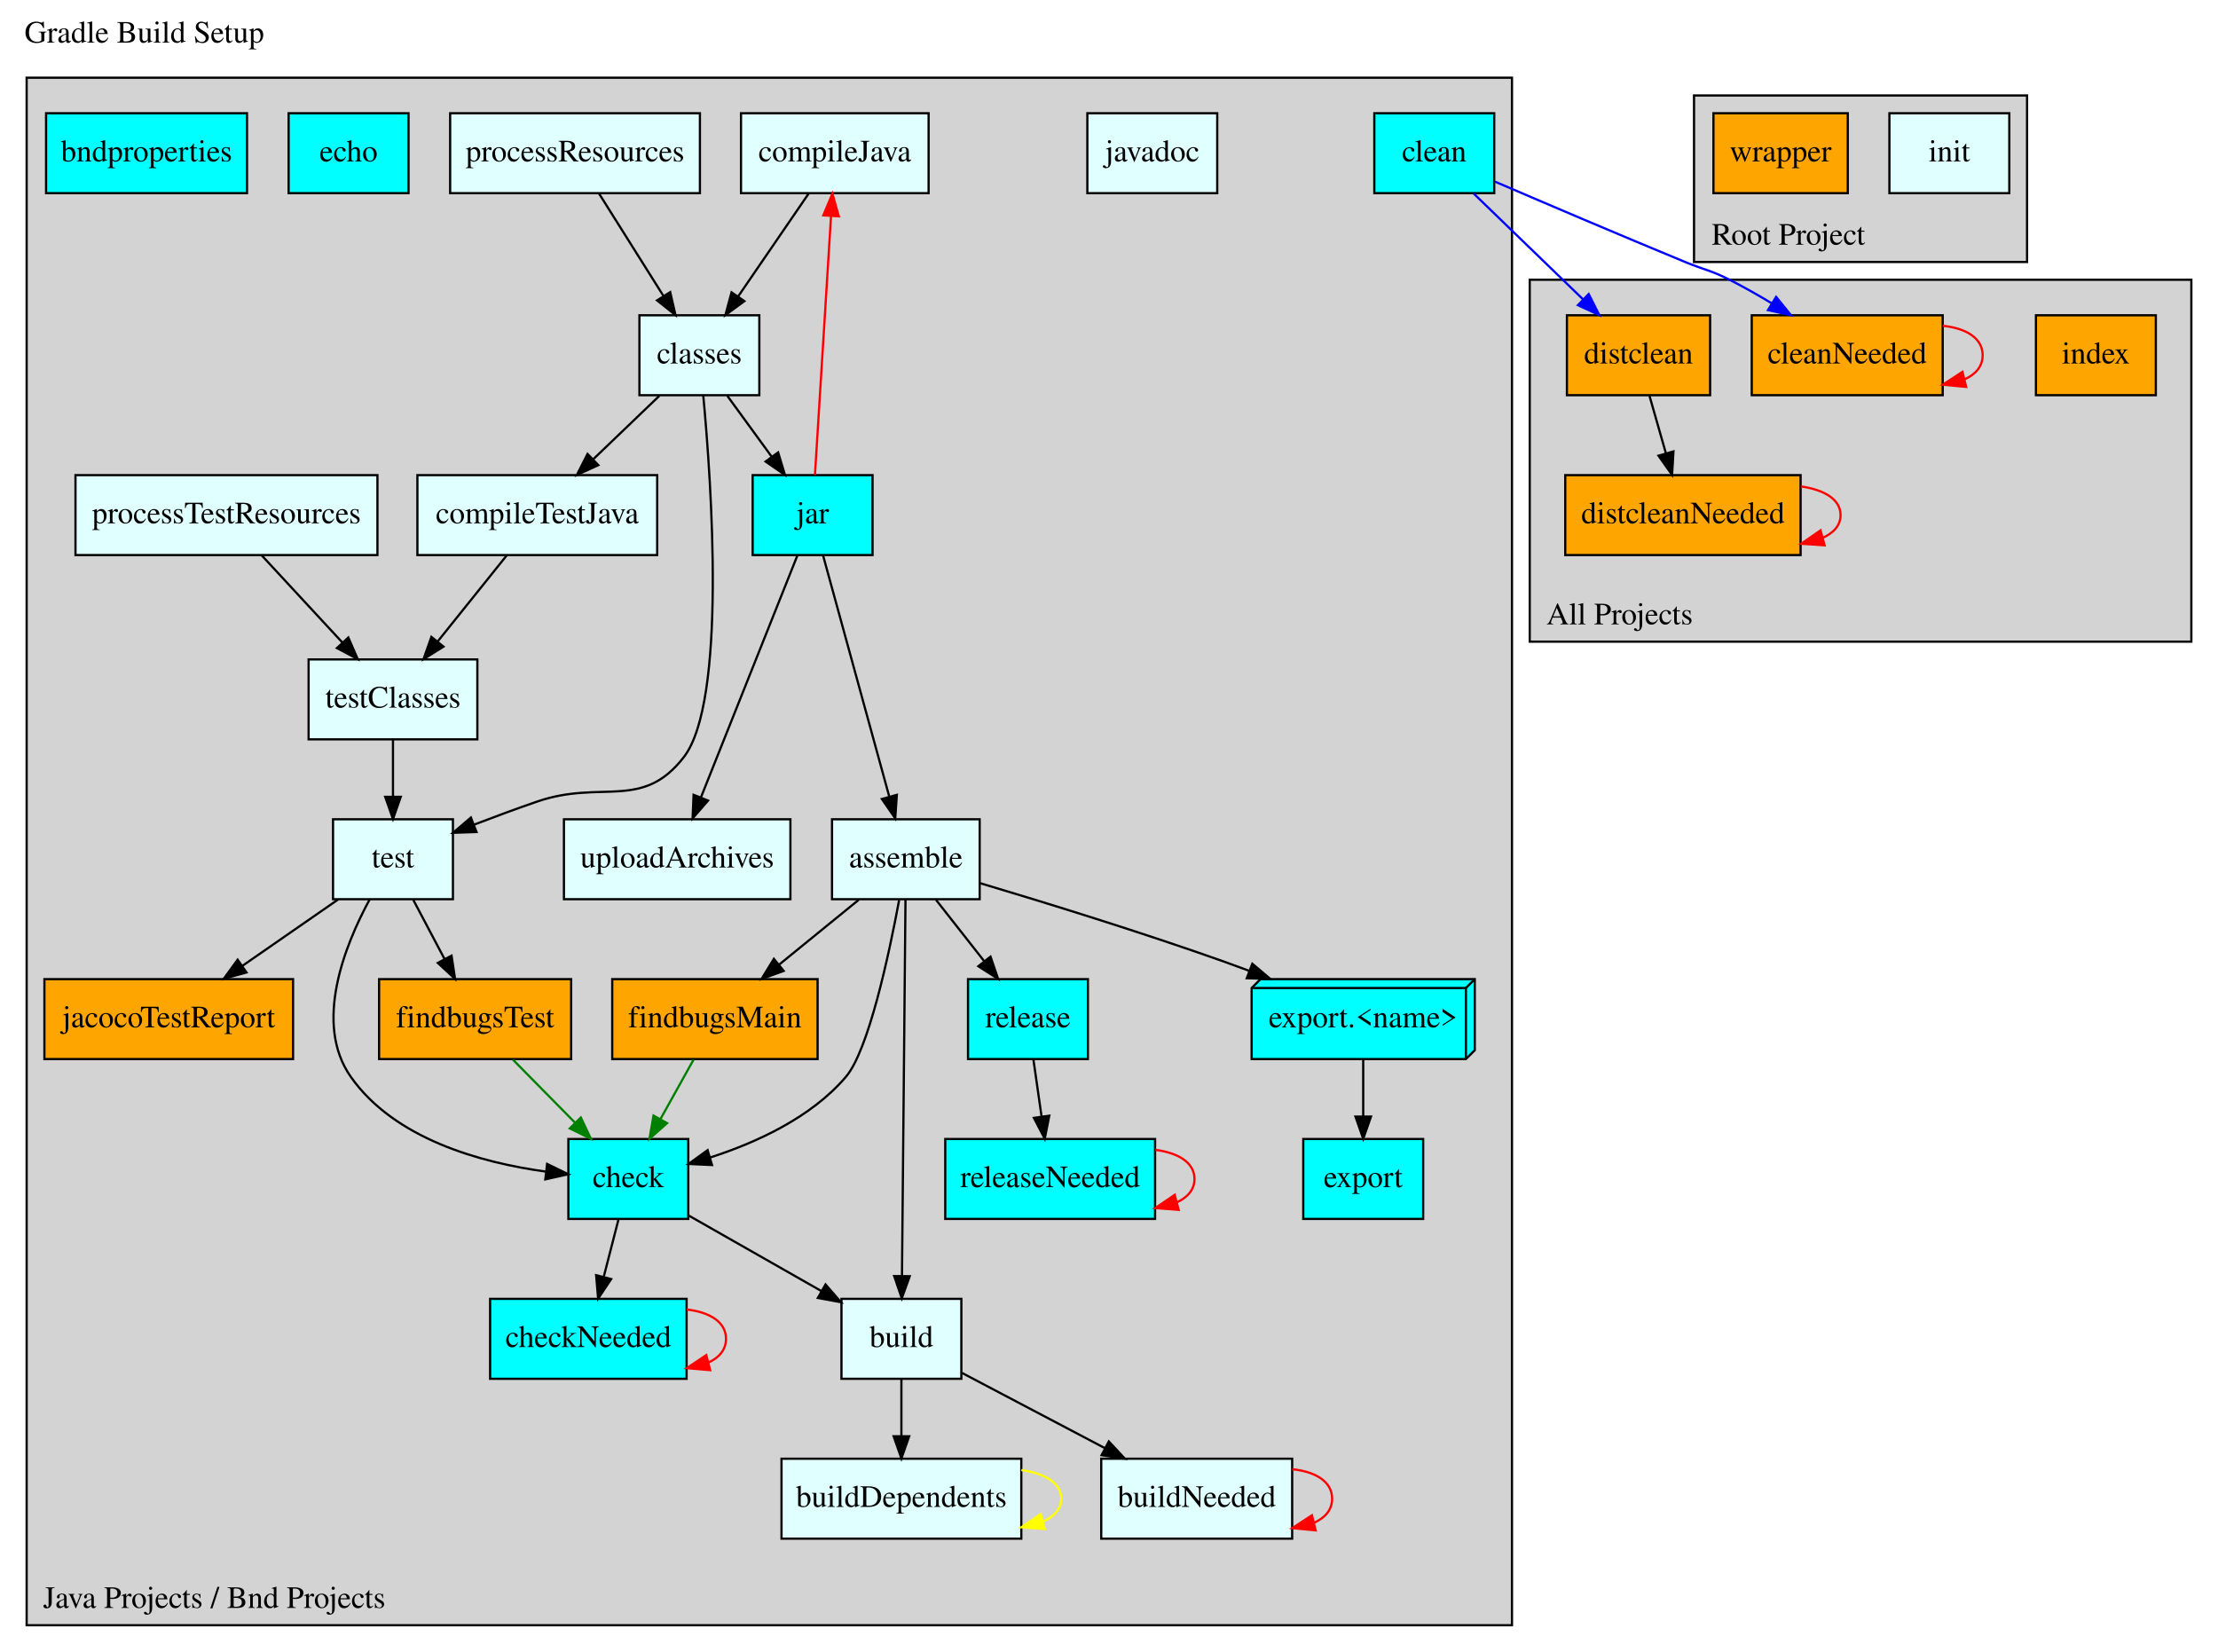
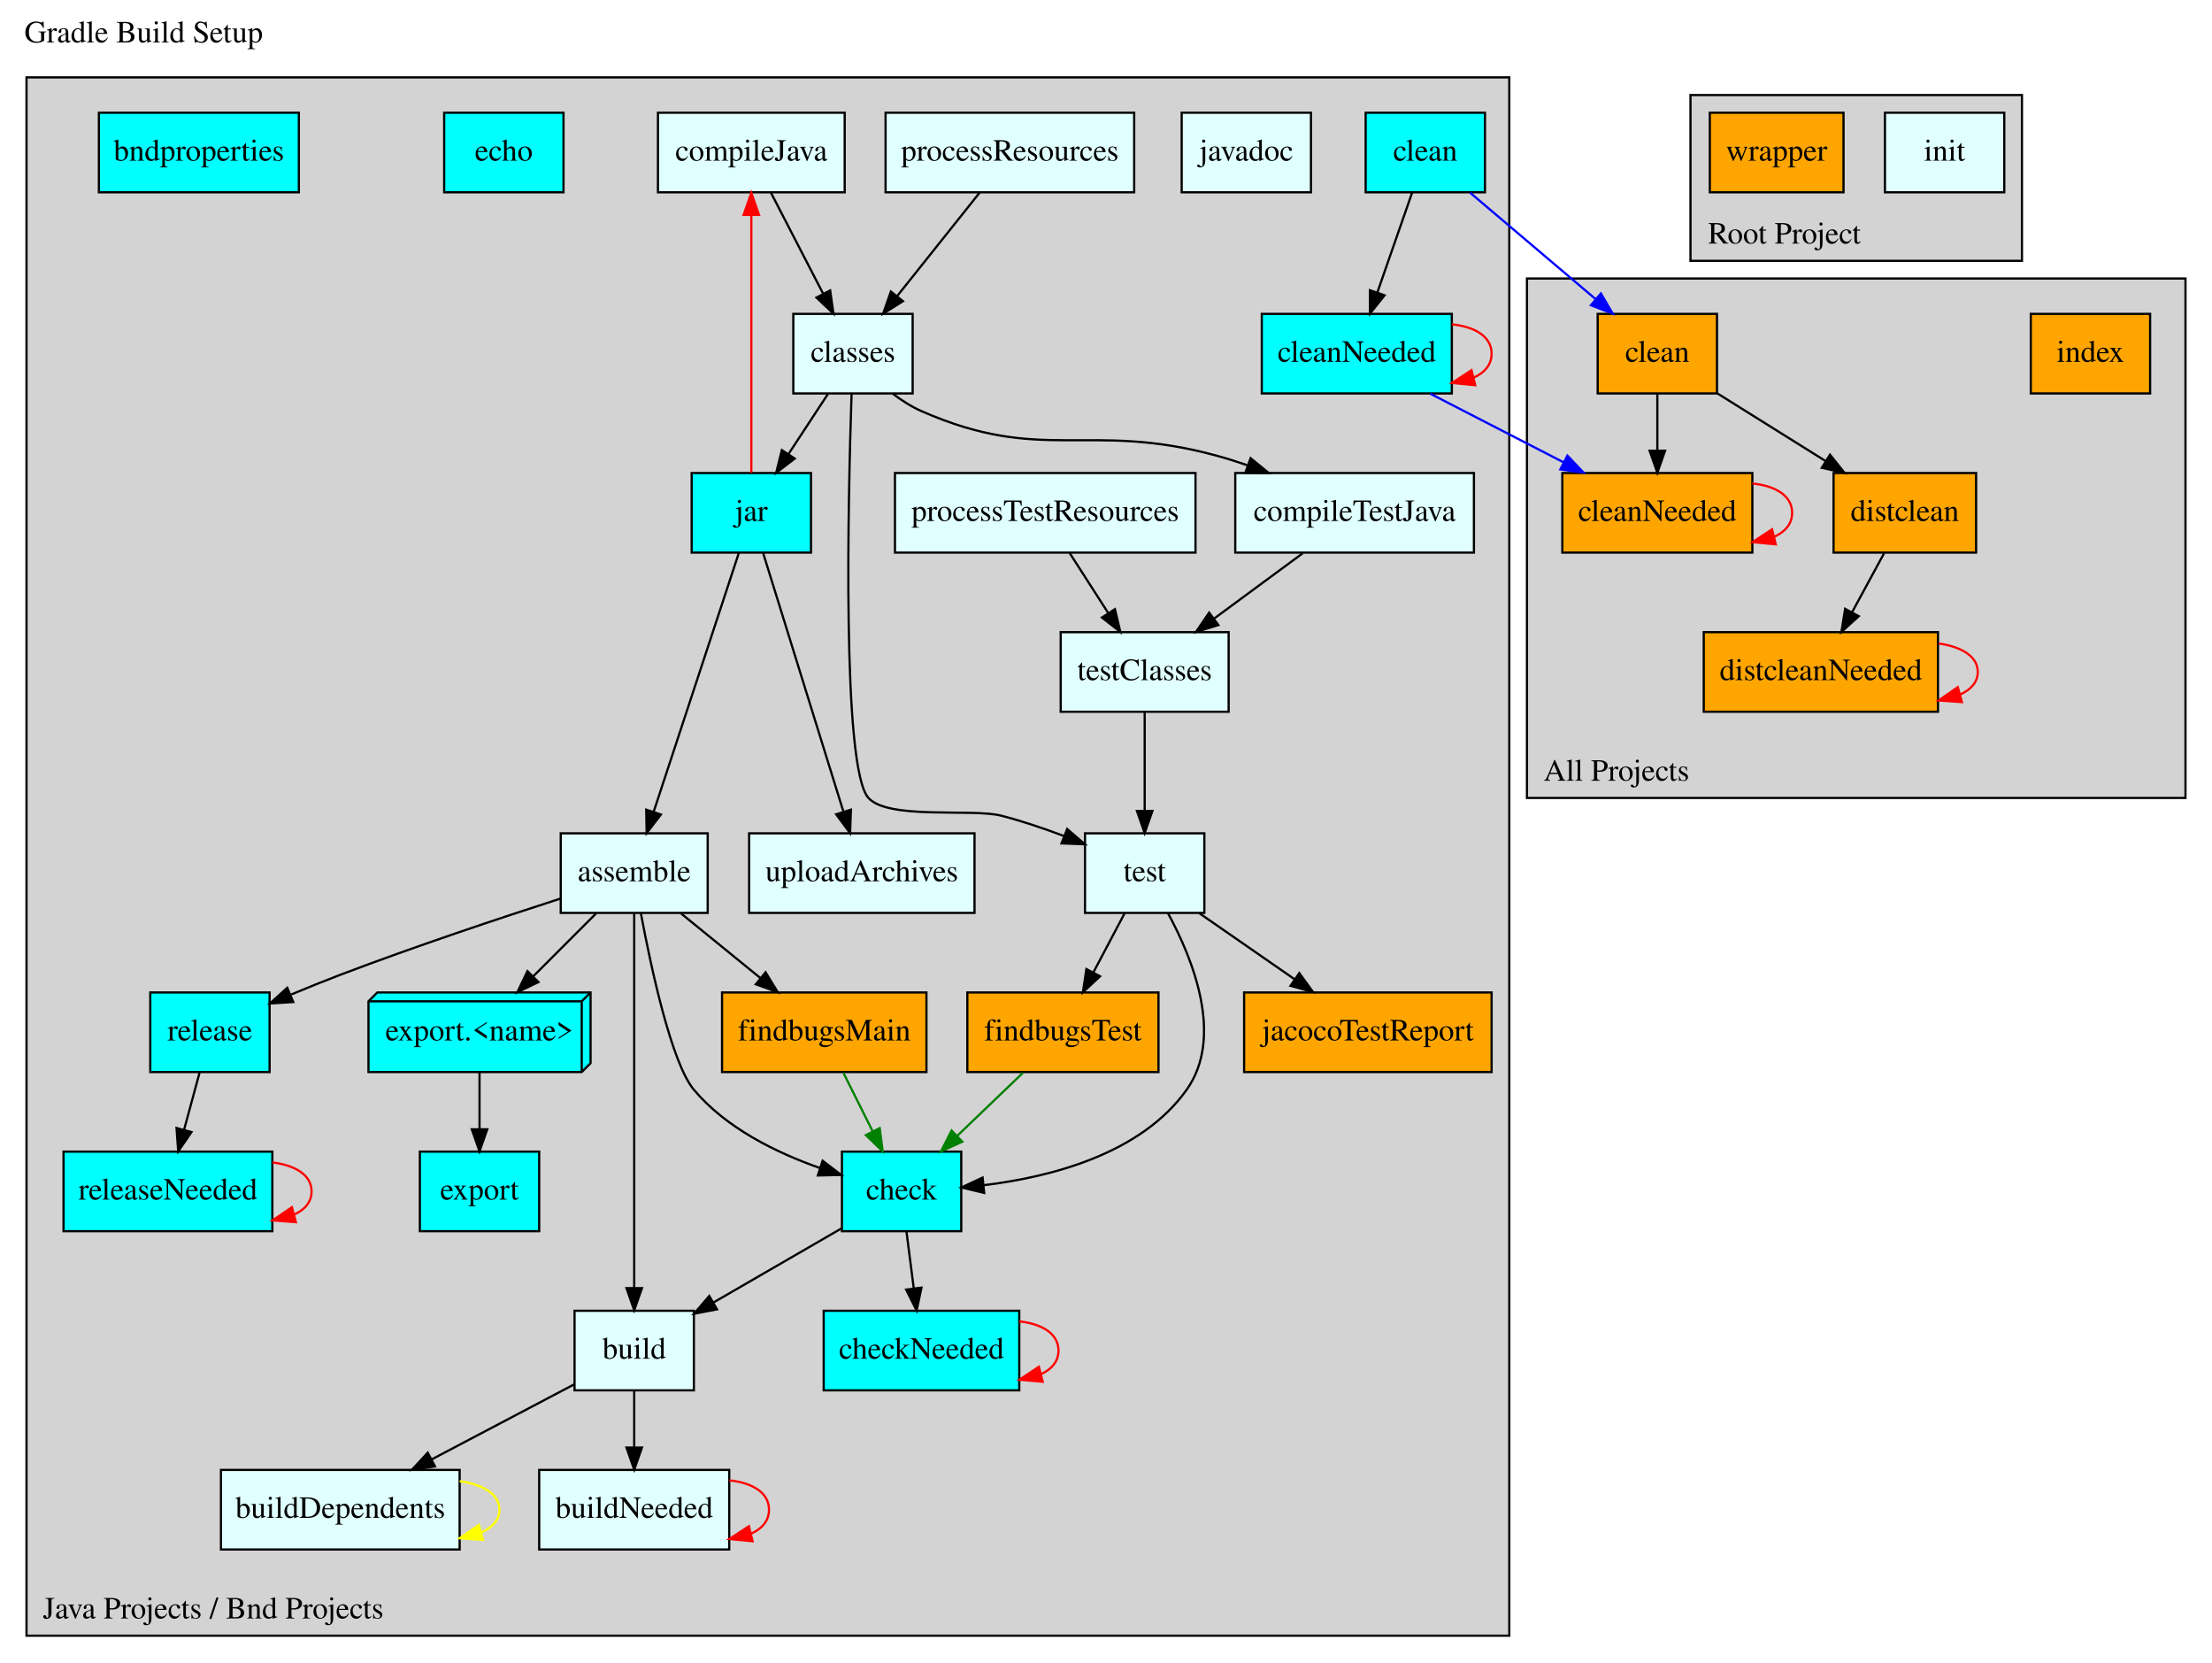
- <svg xmlns="http://www.w3.org/2000/svg" width="999pt" height="744pt" viewBox="0.00 0.00 999.00 744.00">
-   <g id="graph0" class="graph" transform="scale(1 1) rotate(0) translate(4 740)">
-     <polygon fill="white" stroke="white" points="-4,4 -4,-740 995,-740 995,4 -4,4" />
-     <text text-anchor="middle" x="61" y="-720.8" font-family="Times,serif" font-size="14.00">Gradle Build Setup</text>
+ <svg xmlns="http://www.w3.org/2000/svg" width="1001pt" height="752pt" viewBox="0.00 0.00 1001.00 752.00">
+   <g id="graph0" class="graph" transform="scale(1 1) rotate(0) translate(4 748)">
+     <polygon fill="white" stroke="white" points="-4,4 -4,-748 997,-748 997,4 -4,4" />
+     <text text-anchor="middle" x="61" y="-728.8" font-family="Times,serif" font-size="14.00">Gradle Build Setup</text>
    <g id="clust1" class="cluster">
-       <polygon fill="lightgrey" stroke="black" points="8,-8 8,-705 677,-705 677,-8 8,-8" />
+       <polygon fill="lightgrey" stroke="black" points="8,-8 8,-713 679,-713 679,-8 8,-8" />
      <text text-anchor="middle" x="92.5" y="-15.8" font-family="Times,serif" font-size="14.00">Java Projects / Bnd Projects</text>
    </g>
    <g id="clust2" class="cluster" />
    <g id="clust3" class="cluster" />
    <g id="clust4" class="cluster" />
    <g id="clust5" class="cluster" />
    <g id="clust6" class="cluster" />
    <g id="clust7" class="cluster" />
    <g id="clust8" class="cluster" />
    <g id="clust9" class="cluster" />
    <g id="clust10" class="cluster" />
    <g id="clust11" class="cluster" />
    <g id="clust12" class="cluster">
-       <polygon fill="lightgrey" stroke="black" points="759,-622 759,-697 909,-697 909,-622 759,-622" />
-       <text text-anchor="middle" x="801.5" y="-629.8" font-family="Times,serif" font-size="14.00">Root Project</text>
-     </g>
-     <g id="clust13" class="cluster">
-       <polygon fill="lightgrey" stroke="black" points="685,-451 685,-614 983,-614 983,-451 685,-451" />
-       <text text-anchor="middle" x="725.5" y="-458.8" font-family="Times,serif" font-size="14.00">All Projects</text>
-     </g>
+       <polygon fill="lightgrey" stroke="black" points="687,-387 687,-622 985,-622 985,-387 687,-387" />
+       <text text-anchor="middle" x="727.5" y="-394.8" font-family="Times,serif" font-size="14.00">All Projects</text>
+     </g>
+     <g id="clust13" class="cluster" />
    <g id="clust14" class="cluster" />
-     <g id="clust15" class="cluster" />
+     <g id="clust15" class="cluster">
+       <polygon fill="lightgrey" stroke="black" points="761,-630 761,-705 911,-705 911,-630 761,-630" />
+       <text text-anchor="middle" x="803.5" y="-637.8" font-family="Times,serif" font-size="14.00">Root Project</text>
+     </g>
    <g id="node1" class="node">
-       <polygon fill="lightcyan" stroke="black" points="414.25,-689 329.75,-689 329.75,-653 414.25,-653 414.25,-689" />
-       <text text-anchor="middle" x="372" y="-667.3" font-family="Times,serif" font-size="14.00">compileJava</text>
+       <polygon fill="lightcyan" stroke="black" points="378.25,-697 293.75,-697 293.75,-661 378.25,-661 378.25,-697" />
+       <text text-anchor="middle" x="336" y="-675.3" font-family="Times,serif" font-size="14.00">compileJava</text>
    </g>
    <g id="node3" class="node">
-       <polygon fill="lightcyan" stroke="black" points="338,-598 284,-598 284,-562 338,-562 338,-598" />
-       <text text-anchor="middle" x="311" y="-576.3" font-family="Times,serif" font-size="14.00">classes</text>
+       <polygon fill="lightcyan" stroke="black" points="409,-606 355,-606 355,-570 409,-570 409,-606" />
+       <text text-anchor="middle" x="382" y="-584.3" font-family="Times,serif" font-size="14.00">classes</text>
    </g>
    <g id="edge1" class="edge">
-       <path fill="none" stroke="black" d="M360.239,-652.84C351.209,-639.666 338.602,-621.272 328.405,-606.394" />
-       <polygon fill="black" stroke="black" points="331.266,-604.377 322.725,-598.107 325.492,-608.335 331.266,-604.377" />
+       <path fill="none" stroke="black" d="M344.869,-660.84C351.551,-647.912 360.831,-629.958 368.442,-615.232" />
+       <polygon fill="black" stroke="black" points="371.676,-616.598 373.158,-606.107 365.457,-613.384 371.676,-616.598" />
    </g>
    <g id="node2" class="node">
-       <polygon fill="lightcyan" stroke="black" points="311.25,-689 198.75,-689 198.75,-653 311.25,-653 311.25,-689" />
-       <text text-anchor="middle" x="255" y="-667.3" font-family="Times,serif" font-size="14.00">processResources</text>
+       <polygon fill="lightcyan" stroke="black" points="509.25,-697 396.75,-697 396.75,-661 509.25,-661 509.25,-697" />
+       <text text-anchor="middle" x="453" y="-675.3" font-family="Times,serif" font-size="14.00">processResources</text>
    </g>
    <g id="edge2" class="edge">
-       <path fill="none" stroke="black" d="M265.797,-652.84C274.009,-639.789 285.444,-621.615 294.758,-606.813" />
-       <polygon fill="black" stroke="black" points="297.873,-608.435 300.236,-598.107 291.948,-604.707 297.873,-608.435" />
+       <path fill="none" stroke="black" d="M439.31,-660.84C428.702,-647.543 413.852,-628.927 401.927,-613.978" />
+       <polygon fill="black" stroke="black" points="404.62,-611.742 395.647,-606.107 399.148,-616.107 404.62,-611.742" />
    </g>
    <g id="node4" class="node">
-       <polygon fill="cyan" stroke="black" points="389,-526 335,-526 335,-490 389,-490 389,-526" />
-       <text text-anchor="middle" x="362" y="-504.3" font-family="Times,serif" font-size="14.00">jar</text>
+       <polygon fill="cyan" stroke="black" points="363,-534 309,-534 309,-498 363,-498 363,-534" />
+       <text text-anchor="middle" x="336" y="-512.3" font-family="Times,serif" font-size="14.00">jar</text>
    </g>
    <g id="edge4" class="edge">
-       <path fill="none" stroke="black" d="M323.607,-561.697C329.597,-553.474 336.876,-543.483 343.479,-534.421" />
-       <polygon fill="black" stroke="black" points="346.478,-536.248 349.538,-526.104 340.821,-532.126 346.478,-536.248" />
+       <path fill="none" stroke="black" d="M370.629,-569.697C365.282,-561.559 358.796,-551.689 352.889,-542.701" />
+       <polygon fill="black" stroke="black" points="355.657,-540.539 347.24,-534.104 349.807,-544.384 355.657,-540.539" />
    </g>
    <g id="node5" class="node">
-       <polygon fill="lightcyan" stroke="black" points="292,-526 184,-526 184,-490 292,-490 292,-526" />
-       <text text-anchor="middle" x="238" y="-504.3" font-family="Times,serif" font-size="14.00">compileTestJava</text>
+       <polygon fill="lightcyan" stroke="black" points="663,-534 555,-534 555,-498 663,-498 663,-534" />
+       <text text-anchor="middle" x="609" y="-512.3" font-family="Times,serif" font-size="14.00">compileTestJava</text>
    </g>
    <g id="edge3" class="edge">
-       <path fill="none" stroke="black" d="M292.955,-561.697C283.938,-553.05 272.882,-542.449 263.057,-533.027" />
-       <polygon fill="black" stroke="black" points="265.478,-530.499 255.837,-526.104 260.633,-535.552 265.478,-530.499" />
+       <path fill="none" stroke="black" d="M399.959,-569.924C403.996,-566.856 408.442,-564.002 413,-562 467.727,-537.956 488.288,-557.57 546,-542 550.722,-540.726 555.571,-539.207 560.382,-537.556" />
+       <polygon fill="black" stroke="black" points="561.94,-540.714 570.15,-534.017 559.555,-534.132 561.94,-540.714" />
    </g>
    <g id="node8" class="node">
-       <polygon fill="lightcyan" stroke="black" points="200,-371 146,-371 146,-335 200,-335 200,-371" />
-       <text text-anchor="middle" x="173" y="-349.3" font-family="Times,serif" font-size="14.00">test</text>
+       <polygon fill="lightcyan" stroke="black" points="541,-371 487,-371 487,-335 541,-335 541,-371" />
+       <text text-anchor="middle" x="514" y="-349.3" font-family="Times,serif" font-size="14.00">test</text>
    </g>
    <g id="edge5" class="edge">
-       <path fill="none" stroke="black" d="M312.747,-561.985C316.471,-522.101 323.357,-424.059 304,-399 285.263,-374.743 266.99,-388.953 238,-379 228.664,-375.795 218.672,-372.091 209.392,-368.534" />
-       <polygon fill="black" stroke="black" points="210.625,-365.258 200.036,-364.905 208.094,-371.784 210.625,-365.258" />
+       <path fill="none" stroke="black" d="M381.366,-569.954C379.828,-524.05 376.863,-400.383 389,-387 398.036,-377.036 435.966,-382.326 449,-379 458.378,-376.607 468.246,-373.266 477.381,-369.804" />
+       <polygon fill="black" stroke="black" points="478.924,-372.958 486.948,-366.039 476.361,-366.444 478.924,-372.958" />
    </g>
    <g id="edge21" class="edge">
-       <path fill="none" stroke="red" d="M363.062,-526.106C364.794,-553.986 368.239,-609.453 370.31,-642.788" />
-       <polygon fill="red" stroke="red" points="366.817,-643.006 370.93,-652.77 373.803,-642.572 366.817,-643.006" />
+       <path fill="none" stroke="red" d="M336,-534.106C336,-561.866 336,-616.974 336,-650.354" />
+       <polygon fill="red" stroke="red" points="332.5,-650.77 336,-660.77 339.5,-650.77 332.5,-650.77" />
    </g>
    <g id="node9" class="node">
-       <polygon fill="lightcyan" stroke="black" points="352,-371 250,-371 250,-335 352,-335 352,-371" />
-       <text text-anchor="middle" x="301" y="-349.3" font-family="Times,serif" font-size="14.00">uploadArchives</text>
+       <polygon fill="lightcyan" stroke="black" points="437,-371 335,-371 335,-335 437,-335 437,-371" />
+       <text text-anchor="middle" x="386" y="-349.3" font-family="Times,serif" font-size="14.00">uploadArchives</text>
    </g>
    <g id="edge8" class="edge">
-       <path fill="none" stroke="black" d="M355.121,-489.746C344.55,-463.231 324.223,-412.249 311.712,-380.869" />
-       <polygon fill="black" stroke="black" points="314.902,-379.418 307.947,-371.425 308.4,-382.011 314.902,-379.418" />
+       <path fill="none" stroke="black" d="M341.351,-497.77C350.035,-469.808 367.263,-414.333 377.595,-381.064" />
+       <polygon fill="black" stroke="black" points="381.064,-381.694 380.688,-371.106 374.379,-379.618 381.064,-381.694" />
    </g>
    <g id="node10" class="node">
-       <polygon fill="lightcyan" stroke="black" points="437.25,-371 370.75,-371 370.75,-335 437.25,-335 437.25,-371" />
-       <text text-anchor="middle" x="404" y="-349.3" font-family="Times,serif" font-size="14.00">assemble</text>
+       <polygon fill="lightcyan" stroke="black" points="316.25,-371 249.75,-371 249.75,-335 316.25,-335 316.25,-371" />
+       <text text-anchor="middle" x="283" y="-349.3" font-family="Times,serif" font-size="14.00">assemble</text>
    </g>
    <g id="edge9" class="edge">
-       <path fill="none" stroke="black" d="M366.736,-489.746C373.983,-463.346 387.889,-412.689 396.512,-381.277" />
-       <polygon fill="black" stroke="black" points="399.944,-381.995 399.217,-371.425 393.194,-380.142 399.944,-381.995" />
+       <path fill="none" stroke="black" d="M330.328,-497.77C321.083,-469.687 302.703,-413.853 291.768,-380.633" />
+       <polygon fill="black" stroke="black" points="295.083,-379.51 288.631,-371.106 288.434,-381.699 295.083,-379.51" />
    </g>
    <g id="node7" class="node">
-       <polygon fill="lightcyan" stroke="black" points="211,-443 135,-443 135,-407 211,-407 211,-443" />
-       <text text-anchor="middle" x="173" y="-421.3" font-family="Times,serif" font-size="14.00">testClasses</text>
+       <polygon fill="lightcyan" stroke="black" points="552,-462 476,-462 476,-426 552,-426 552,-462" />
+       <text text-anchor="middle" x="514" y="-440.3" font-family="Times,serif" font-size="14.00">testClasses</text>
    </g>
    <g id="edge6" class="edge">
-       <path fill="none" stroke="black" d="M224.215,-489.822C215.167,-478.546 203.182,-463.611 193.081,-451.024" />
-       <polygon fill="black" stroke="black" points="195.753,-448.762 186.765,-443.153 190.294,-453.143 195.753,-448.762" />
+       <path fill="none" stroke="black" d="M585.517,-497.697C573.437,-488.796 558.546,-477.823 545.484,-468.199" />
+       <polygon fill="black" stroke="black" points="547.34,-465.219 537.213,-462.104 543.187,-470.854 547.34,-465.219" />
    </g>
    <g id="node6" class="node">
-       <polygon fill="lightcyan" stroke="black" points="166,-526 30,-526 30,-490 166,-490 166,-526" />
-       <text text-anchor="middle" x="98" y="-504.3" font-family="Times,serif" font-size="14.00">processTestResources</text>
+       <polygon fill="lightcyan" stroke="black" points="537,-534 401,-534 401,-498 537,-498 537,-534" />
+       <text text-anchor="middle" x="469" y="-512.3" font-family="Times,serif" font-size="14.00">processTestResources</text>
    </g>
    <g id="edge7" class="edge">
-       <path fill="none" stroke="black" d="M113.906,-489.822C124.446,-478.439 138.439,-463.326 150.162,-450.665" />
-       <polygon fill="black" stroke="black" points="152.891,-452.869 157.117,-443.153 147.755,-448.113 152.891,-452.869" />
+       <path fill="none" stroke="black" d="M480.124,-497.697C485.355,-489.559 491.7,-479.689 497.478,-470.701" />
+       <polygon fill="black" stroke="black" points="500.541,-472.409 503.004,-462.104 494.653,-468.623 500.541,-472.409" />
    </g>
    <g id="edge10" class="edge">
-       <path fill="none" stroke="black" d="M173,-406.697C173,-398.983 173,-389.712 173,-381.112" />
-       <polygon fill="black" stroke="black" points="176.5,-381.104 173,-371.104 169.5,-381.104 176.5,-381.104" />
+       <path fill="none" stroke="black" d="M514,-425.84C514,-413.281 514,-395.979 514,-381.502" />
+       <polygon fill="black" stroke="black" points="517.5,-381.107 514,-371.107 510.5,-381.107 517.5,-381.107" />
    </g>
    <g id="node11" class="node">
-       <polygon fill="cyan" stroke="black" points="306,-227 252,-227 252,-191 306,-191 306,-227" />
-       <text text-anchor="middle" x="279" y="-205.3" font-family="Times,serif" font-size="14.00">check</text>
+       <polygon fill="cyan" stroke="black" points="431,-227 377,-227 377,-191 431,-191 431,-227" />
+       <text text-anchor="middle" x="404" y="-205.3" font-family="Times,serif" font-size="14.00">check</text>
    </g>
    <g id="edge13" class="edge">
-       <path fill="none" stroke="black" d="M162.526,-334.96C151.273,-314.222 137.127,-279.008 154,-255 173.667,-227.017 212.491,-216.354 241.68,-212.334" />
-       <polygon fill="black" stroke="black" points="242.419,-215.772 251.945,-211.134 241.606,-208.819 242.419,-215.772" />
+       <path fill="none" stroke="black" d="M524.513,-334.932C535.806,-314.167 549.992,-278.924 533,-255 512.359,-225.939 471.497,-215.49 441.268,-211.816" />
+       <polygon fill="black" stroke="black" points="441.373,-208.309 431.07,-210.78 440.665,-215.273 441.373,-208.309" />
    </g>
    <g id="node21" class="node">
-       <polygon fill="orange" stroke="black" points="253.25,-299 166.75,-299 166.75,-263 253.25,-263 253.25,-299" />
-       <text text-anchor="middle" x="210" y="-277.3" font-family="Times,serif" font-size="14.00">findbugsTest</text>
+       <polygon fill="orange" stroke="black" points="520.25,-299 433.75,-299 433.75,-263 520.25,-263 520.25,-299" />
+       <text text-anchor="middle" x="477" y="-277.3" font-family="Times,serif" font-size="14.00">findbugsTest</text>
+     </g>
+     <g id="edge30" class="edge">
+       <path fill="none" stroke="black" d="M504.854,-334.697C500.597,-326.644 495.444,-316.894 490.734,-307.982" />
+       <polygon fill="black" stroke="black" points="493.808,-306.31 486.041,-299.104 487.62,-309.581 493.808,-306.31" />
+     </g>
+     <g id="node27" class="node">
+       <polygon fill="orange" stroke="black" points="671,-299 559,-299 559,-263 671,-263 671,-299" />
+       <text text-anchor="middle" x="615" y="-277.3" font-family="Times,serif" font-size="14.00">jacocoTestReport</text>
+     </g>
+     <g id="edge33" class="edge">
+       <path fill="none" stroke="black" d="M538.707,-334.876C551.669,-325.893 567.728,-314.763 581.765,-305.034" />
+       <polygon fill="black" stroke="black" points="583.972,-307.763 590.198,-299.19 579.985,-302.009 583.972,-307.763" />
+     </g>
+     <g id="edge12" class="edge">
+       <path fill="none" stroke="black" d="M286.053,-334.616C290.649,-310.112 299.89,-267.054 310,-255 324.621,-237.567 347.56,-226.402 367.117,-219.554" />
+       <polygon fill="black" stroke="black" points="368.256,-222.865 376.683,-216.444 366.091,-216.208 368.256,-222.865" />
+     </g>
+     <g id="node13" class="node">
+       <polygon fill="cyan" stroke="black" points="118,-299 64,-299 64,-263 118,-263 118,-299" />
+       <text text-anchor="middle" x="91" y="-277.3" font-family="Times,serif" font-size="14.00">release</text>
+     </g>
+     <g id="edge22" class="edge">
+       <path fill="none" stroke="black" d="M249.688,-341.491C222.638,-332.776 183.605,-319.784 150,-307 142.78,-304.253 135.136,-301.157 127.829,-298.104" />
+       <polygon fill="black" stroke="black" points="128.719,-294.68 118.146,-294.003 125.989,-301.125 128.719,-294.68" />
+     </g>
+     <g id="node15" class="node">
+       <polygon fill="cyan" stroke="black" points="263.25,-299 166.75,-299 162.75,-295 162.75,-263 259.25,-263 263.25,-267 263.25,-299" />
+       <polyline fill="none" stroke="black" points="259.25,-295 162.75,-295 " />
+       <polyline fill="none" stroke="black" points="259.25,-295 259.25,-263 " />
+       <polyline fill="none" stroke="black" points="259.25,-295 263.25,-299 " />
+       <text text-anchor="middle" x="213" y="-277.3" font-family="Times,serif" font-size="14.00">export.&lt;name&gt;</text>
+     </g>
+     <g id="edge23" class="edge">
+       <path fill="none" stroke="black" d="M265.697,-334.697C257.135,-326.135 246.656,-315.656 237.304,-306.304" />
+       <polygon fill="black" stroke="black" points="239.65,-303.701 230.104,-299.104 234.701,-308.65 239.65,-303.701" />
+     </g>
+     <g id="node17" class="node">
+       <polygon fill="lightcyan" stroke="black" points="310,-155 256,-155 256,-119 310,-119 310,-155" />
+       <text text-anchor="middle" x="283" y="-133.3" font-family="Times,serif" font-size="14.00">build</text>
+     </g>
+     <g id="edge11" class="edge">
+       <path fill="none" stroke="black" d="M283,-334.849C283,-297.832 283,-210.181 283,-165.386" />
+       <polygon fill="black" stroke="black" points="286.5,-165.232 283,-155.232 279.5,-165.232 286.5,-165.232" />
+     </g>
+     <g id="node20" class="node">
+       <polygon fill="orange" stroke="black" points="415.25,-299 322.75,-299 322.75,-263 415.25,-263 415.25,-299" />
+       <text text-anchor="middle" x="369" y="-277.3" font-family="Times,serif" font-size="14.00">findbugsMain</text>
+     </g>
+     <g id="edge29" class="edge">
+       <path fill="none" stroke="black" d="M304.258,-334.697C315.089,-325.881 328.418,-315.032 340.16,-305.474" />
+       <polygon fill="black" stroke="black" points="342.44,-308.132 347.986,-299.104 338.021,-302.703 342.44,-308.132" />
+     </g>
+     <g id="node12" class="node">
+       <polygon fill="cyan" stroke="black" points="457.25,-155 368.75,-155 368.75,-119 457.25,-119 457.25,-155" />
+       <text text-anchor="middle" x="413" y="-133.3" font-family="Times,serif" font-size="14.00">checkNeeded</text>
+     </g>
+     <g id="edge14" class="edge">
+       <path fill="none" stroke="black" d="M406.225,-190.697C407.217,-182.983 408.408,-173.712 409.514,-165.112" />
+       <polygon fill="black" stroke="black" points="412.997,-165.469 410.801,-155.104 406.054,-164.576 412.997,-165.469" />
+     </g>
+     <g id="edge16" class="edge">
+       <path fill="none" stroke="black" d="M376.845,-192.291C359.72,-182.383 337.411,-169.477 318.841,-158.734" />
+       <polygon fill="black" stroke="black" points="320.473,-155.635 310.064,-153.657 316.967,-161.694 320.473,-155.635" />
+     </g>
+     <g id="edge15" class="edge">
+       <path fill="none" stroke="red" d="M457.306,-150.203C467.507,-149.065 475,-144.664 475,-137 475,-132.09 471.925,-128.52 467.032,-126.288" />
+       <polygon fill="red" stroke="red" points="467.862,-122.888 457.306,-123.797 466.125,-129.669 467.862,-122.888" />
+     </g>
+     <g id="node14" class="node">
+       <polygon fill="cyan" stroke="black" points="119.25,-227 24.75,-227 24.75,-191 119.25,-191 119.25,-227" />
+       <text text-anchor="middle" x="72" y="-205.3" font-family="Times,serif" font-size="14.00">releaseNeeded</text>
+     </g>
+     <g id="edge25" class="edge">
+       <path fill="none" stroke="black" d="M86.303,-262.697C84.187,-254.898 81.638,-245.509 79.282,-236.829" />
+       <polygon fill="black" stroke="black" points="82.64,-235.838 76.643,-227.104 75.884,-237.672 82.64,-235.838" />
+     </g>
+     <g id="edge26" class="edge">
+       <path fill="none" stroke="red" d="M119.326,-222.101C129.571,-220.82 137,-216.453 137,-209 137,-204.225 133.951,-200.717 129.066,-198.476" />
+       <polygon fill="red" stroke="red" points="129.889,-195.073 119.326,-195.899 128.098,-201.84 129.889,-195.073" />
+     </g>
+     <g id="node16" class="node">
+       <polygon fill="cyan" stroke="black" points="240,-227 186,-227 186,-191 240,-191 240,-227" />
+       <text text-anchor="middle" x="213" y="-205.3" font-family="Times,serif" font-size="14.00">export</text>
+     </g>
+     <g id="edge24" class="edge">
+       <path fill="none" stroke="black" d="M213,-262.697C213,-254.983 213,-245.712 213,-237.112" />
+       <polygon fill="black" stroke="black" points="216.5,-237.104 213,-227.104 209.5,-237.104 216.5,-237.104" />
+     </g>
+     <g id="node18" class="node">
+       <polygon fill="lightcyan" stroke="black" points="204,-83 96,-83 96,-47 204,-47 204,-83" />
+       <text text-anchor="middle" x="150" y="-61.3" font-family="Times,serif" font-size="14.00">buildDependents</text>
+     </g>
+     <g id="edge17" class="edge">
+       <path fill="none" stroke="black" d="M255.765,-121.666C237.228,-111.91 212.351,-98.816 191.38,-87.779" />
+       <polygon fill="black" stroke="black" points="192.839,-84.592 182.36,-83.032 189.579,-90.786 192.839,-84.592" />
+     </g>
+     <g id="node19" class="node">
+       <polygon fill="lightcyan" stroke="black" points="326,-83 240,-83 240,-47 326,-47 326,-83" />
+       <text text-anchor="middle" x="283" y="-61.3" font-family="Times,serif" font-size="14.00">buildNeeded</text>
+     </g>
+     <g id="edge19" class="edge">
+       <path fill="none" stroke="black" d="M283,-118.697C283,-110.983 283,-101.712 283,-93.112" />
+       <polygon fill="black" stroke="black" points="286.5,-93.104 283,-83.104 279.5,-93.104 286.5,-93.104" />
+     </g>
+     <g id="edge18" class="edge">
+       <path fill="none" stroke="yellow" d="M204.007,-77.899C214.529,-76.401 222,-72.102 222,-65 222,-60.451 218.934,-57.051 213.964,-54.801" />
+       <polygon fill="yellow" stroke="yellow" points="214.575,-51.341 204.007,-52.101 212.742,-58.096 214.575,-51.341" />
+     </g>
+     <g id="edge20" class="edge">
+       <path fill="none" stroke="red" d="M326.036,-78.262C336.355,-77.225 344,-72.805 344,-65 344,-60 340.862,-56.389 335.894,-54.167" />
+       <polygon fill="red" stroke="red" points="336.583,-50.732 326.036,-51.738 334.909,-57.529 336.583,-50.732" />
+     </g>
+     <g id="edge31" class="edge">
+       <path fill="none" stroke="green" d="M377.652,-262.697C381.636,-254.728 386.45,-245.1 390.868,-236.264" />
+       <polygon fill="green" stroke="green" points="394.106,-237.614 395.448,-227.104 387.845,-234.483 394.106,-237.614" />
+     </g>
+     <g id="edge32" class="edge">
+       <path fill="none" stroke="green" d="M458.955,-262.697C449.938,-254.05 438.882,-243.449 429.057,-234.027" />
+       <polygon fill="green" stroke="green" points="431.478,-231.499 421.837,-227.104 426.633,-236.552 431.478,-231.499" />
+     </g>
+     <g id="node22" class="node">
+       <polygon fill="lightcyan" stroke="black" points="589.25,-697 530.75,-697 530.75,-661 589.25,-661 589.25,-697" />
+       <text text-anchor="middle" x="560" y="-675.3" font-family="Times,serif" font-size="14.00">javadoc</text>
+     </g>
+     <g id="node23" class="node">
+       <polygon fill="cyan" stroke="black" points="668,-697 614,-697 614,-661 668,-661 668,-697" />
+       <text text-anchor="middle" x="641" y="-675.3" font-family="Times,serif" font-size="14.00">clean</text>
+     </g>
+     <g id="node24" class="node">
+       <polygon fill="cyan" stroke="black" points="653,-606 567,-606 567,-570 653,-570 653,-606" />
+       <text text-anchor="middle" x="610" y="-584.3" font-family="Times,serif" font-size="14.00">cleanNeeded</text>
+     </g>
+     <g id="edge27" class="edge">
+       <path fill="none" stroke="black" d="M635.023,-660.84C630.563,-648.035 624.385,-630.299 619.284,-615.654" />
+       <polygon fill="black" stroke="black" points="622.553,-614.4 615.959,-606.107 615.943,-616.702 622.553,-614.4" />
+     </g>
+     <g id="node29" class="node">
+       <polygon fill="orange" stroke="black" points="773,-606 719,-606 719,-570 773,-570 773,-606" />
+       <text text-anchor="middle" x="746" y="-584.3" font-family="Times,serif" font-size="14.00">clean</text>
+     </g>
+     <g id="edge34" class="edge">
+       <path fill="none" stroke="blue" d="M661.245,-660.84C677.369,-647.173 700.12,-627.889 717.991,-612.741" />
+       <polygon fill="blue" stroke="blue" points="720.452,-615.243 725.817,-606.107 715.926,-609.903 720.452,-615.243" />
    </g>
    <g id="edge28" class="edge">
-       <path fill="none" stroke="black" d="M182.146,-334.697C186.403,-326.644 191.556,-316.894 196.266,-307.982" />
-       <polygon fill="black" stroke="black" points="199.38,-309.581 200.959,-299.104 193.192,-306.31 199.38,-309.581" />
+       <path fill="none" stroke="red" d="M653.036,-601.262C663.355,-600.225 671,-595.805 671,-588 671,-583 667.862,-579.389 662.894,-577.167" />
+       <polygon fill="red" stroke="red" points="663.583,-573.732 653.036,-574.738 661.909,-580.529 663.583,-573.732" />
+     </g>
+     <g id="node30" class="node">
+       <polygon fill="orange" stroke="black" points="789,-534 703,-534 703,-498 789,-498 789,-534" />
+       <text text-anchor="middle" x="746" y="-512.3" font-family="Times,serif" font-size="14.00">cleanNeeded</text>
+     </g>
+     <g id="edge35" class="edge">
+       <path fill="none" stroke="blue" d="M643.269,-569.876C661.463,-560.512 684.191,-548.814 703.64,-538.803" />
+       <polygon fill="blue" stroke="blue" points="705.313,-541.878 712.603,-534.19 702.11,-535.654 705.313,-541.878" />
+     </g>
+     <g id="node25" class="node">
+       <polygon fill="cyan" stroke="black" points="251,-697 197,-697 197,-661 251,-661 251,-697" />
+       <text text-anchor="middle" x="224" y="-675.3" font-family="Times,serif" font-size="14.00">echo</text>
    </g>
    <g id="node26" class="node">
-       <polygon fill="orange" stroke="black" points="128,-299 16,-299 16,-263 128,-263 128,-299" />
-       <text text-anchor="middle" x="72" y="-277.3" font-family="Times,serif" font-size="14.00">jacocoTestReport</text>
-     </g>
-     <g id="edge31" class="edge">
-       <path fill="none" stroke="black" d="M148.293,-334.876C135.331,-325.893 119.272,-314.763 105.235,-305.034" />
-       <polygon fill="black" stroke="black" points="107.015,-302.009 96.802,-299.19 103.028,-307.763 107.015,-302.009" />
-     </g>
-     <g id="edge12" class="edge">
-       <path fill="none" stroke="black" d="M400.973,-334.594C396.408,-310.064 387.206,-266.973 377,-255 361.344,-236.634 336.607,-225.354 315.903,-218.681" />
-       <polygon fill="black" stroke="black" points="316.705,-215.267 306.121,-215.764 314.704,-221.976 316.705,-215.267" />
-     </g>
-     <g id="node13" class="node">
-       <polygon fill="cyan" stroke="black" points="486,-299 432,-299 432,-263 486,-263 486,-299" />
-       <text text-anchor="middle" x="459" y="-277.3" font-family="Times,serif" font-size="14.00">release</text>
-     </g>
-     <g id="edge22" class="edge">
-       <path fill="none" stroke="black" d="M417.596,-334.697C424.123,-326.389 432.068,-316.277 439.247,-307.141" />
-       <polygon fill="black" stroke="black" points="442.135,-309.13 445.561,-299.104 436.631,-304.805 442.135,-309.13" />
-     </g>
-     <g id="node15" class="node">
-       <polygon fill="cyan" stroke="black" points="660.25,-299 563.75,-299 559.75,-295 559.75,-263 656.25,-263 660.25,-267 660.25,-299" />
-       <polyline fill="none" stroke="black" points="656.25,-295 559.75,-295 " />
-       <polyline fill="none" stroke="black" points="656.25,-295 656.25,-263 " />
-       <polyline fill="none" stroke="black" points="656.25,-295 660.25,-299 " />
-       <text text-anchor="middle" x="610" y="-277.3" font-family="Times,serif" font-size="14.00">export.&lt;name&gt;</text>
-     </g>
-     <g id="edge23" class="edge">
-       <path fill="none" stroke="black" d="M437.457,-342.225C466.584,-333.535 509.844,-320.199 547,-307 550.76,-305.664 554.629,-304.244 558.512,-302.785" />
-       <polygon fill="black" stroke="black" points="560.049,-305.944 568.14,-299.104 557.55,-299.406 560.049,-305.944" />
-     </g>
-     <g id="node17" class="node">
-       <polygon fill="lightcyan" stroke="black" points="429,-155 375,-155 375,-119 429,-119 429,-155" />
-       <text text-anchor="middle" x="402" y="-133.3" font-family="Times,serif" font-size="14.00">build</text>
-     </g>
-     <g id="edge11" class="edge">
-       <path fill="none" stroke="black" d="M403.84,-334.849C403.494,-297.832 402.675,-210.181 402.256,-165.386" />
-       <polygon fill="black" stroke="black" points="405.754,-165.199 402.161,-155.232 398.755,-165.265 405.754,-165.199" />
-     </g>
-     <g id="node20" class="node">
-       <polygon fill="orange" stroke="black" points="364.25,-299 271.75,-299 271.75,-263 364.25,-263 364.25,-299" />
-       <text text-anchor="middle" x="318" y="-277.3" font-family="Times,serif" font-size="14.00">findbugsMain</text>
-     </g>
-     <g id="edge27" class="edge">
-       <path fill="none" stroke="black" d="M382.742,-334.697C371.911,-325.881 358.582,-315.032 346.84,-305.474" />
-       <polygon fill="black" stroke="black" points="348.979,-302.703 339.014,-299.104 344.56,-308.132 348.979,-302.703" />
-     </g>
-     <g id="node12" class="node">
-       <polygon fill="cyan" stroke="black" points="305.25,-155 216.75,-155 216.75,-119 305.25,-119 305.25,-155" />
-       <text text-anchor="middle" x="261" y="-133.3" font-family="Times,serif" font-size="14.00">checkNeeded</text>
-     </g>
-     <g id="edge14" class="edge">
-       <path fill="none" stroke="black" d="M274.551,-190.697C272.545,-182.898 270.131,-173.509 267.899,-164.829" />
-       <polygon fill="black" stroke="black" points="271.278,-163.918 265.398,-155.104 264.499,-165.661 271.278,-163.918" />
-     </g>
-     <g id="edge16" class="edge">
-       <path fill="none" stroke="black" d="M306.298,-192.465C323.894,-182.451 346.968,-169.319 366.05,-158.459" />
-       <polygon fill="black" stroke="black" points="367.819,-161.48 374.779,-153.492 364.356,-155.396 367.819,-161.48" />
-     </g>
-     <g id="edge15" class="edge">
-       <path fill="none" stroke="red" d="M305.306,-150.203C315.507,-149.065 323,-144.664 323,-137 323,-132.09 319.925,-128.52 315.032,-126.288" />
-       <polygon fill="red" stroke="red" points="315.862,-122.888 305.306,-123.797 314.125,-129.669 315.862,-122.888" />
-     </g>
-     <g id="node14" class="node">
-       <polygon fill="cyan" stroke="black" points="516.25,-227 421.75,-227 421.75,-191 516.25,-191 516.25,-227" />
-       <text text-anchor="middle" x="469" y="-205.3" font-family="Times,serif" font-size="14.00">releaseNeeded</text>
-     </g>
-     <g id="edge25" class="edge">
-       <path fill="none" stroke="black" d="M461.472,-262.697C462.574,-254.983 463.898,-245.712 465.127,-237.112" />
-       <polygon fill="black" stroke="black" points="468.607,-237.499 466.557,-227.104 461.677,-236.509 468.607,-237.499" />
-     </g>
-     <g id="edge26" class="edge">
-       <path fill="none" stroke="red" d="M516.326,-222.101C526.571,-220.82 534,-216.453 534,-209 534,-204.225 530.951,-200.717 526.066,-198.476" />
-       <polygon fill="red" stroke="red" points="526.889,-195.073 516.326,-195.899 525.098,-201.84 526.889,-195.073" />
-     </g>
-     <g id="node16" class="node">
-       <polygon fill="cyan" stroke="black" points="637,-227 583,-227 583,-191 637,-191 637,-227" />
-       <text text-anchor="middle" x="610" y="-205.3" font-family="Times,serif" font-size="14.00">export</text>
-     </g>
-     <g id="edge24" class="edge">
-       <path fill="none" stroke="black" d="M610,-262.697C610,-254.983 610,-245.712 610,-237.112" />
-       <polygon fill="black" stroke="black" points="613.5,-237.104 610,-227.104 606.5,-237.104 613.5,-237.104" />
-     </g>
-     <g id="node18" class="node">
-       <polygon fill="lightcyan" stroke="black" points="456,-83 348,-83 348,-47 456,-47 456,-83" />
-       <text text-anchor="middle" x="402" y="-61.3" font-family="Times,serif" font-size="14.00">buildDependents</text>
-     </g>
-     <g id="edge17" class="edge">
-       <path fill="none" stroke="black" d="M402,-118.697C402,-110.983 402,-101.712 402,-93.112" />
-       <polygon fill="black" stroke="black" points="405.5,-93.104 402,-83.104 398.5,-93.104 405.5,-93.104" />
-     </g>
-     <g id="node19" class="node">
-       <polygon fill="lightcyan" stroke="black" points="578,-83 492,-83 492,-47 578,-47 578,-83" />
-       <text text-anchor="middle" x="535" y="-61.3" font-family="Times,serif" font-size="14.00">buildNeeded</text>
-     </g>
-     <g id="edge19" class="edge">
-       <path fill="none" stroke="black" d="M429.235,-121.666C447.772,-111.91 472.649,-98.816 493.62,-87.779" />
-       <polygon fill="black" stroke="black" points="495.421,-90.786 502.64,-83.032 492.161,-84.592 495.421,-90.786" />
-     </g>
-     <g id="edge18" class="edge">
-       <path fill="none" stroke="yellow" d="M456.007,-77.899C466.529,-76.401 474,-72.102 474,-65 474,-60.451 470.934,-57.051 465.964,-54.801" />
-       <polygon fill="yellow" stroke="yellow" points="466.575,-51.341 456.007,-52.101 464.742,-58.096 466.575,-51.341" />
-     </g>
-     <g id="edge20" class="edge">
-       <path fill="none" stroke="red" d="M578.036,-78.262C588.355,-77.225 596,-72.805 596,-65 596,-60 592.862,-56.389 587.894,-54.167" />
-       <polygon fill="red" stroke="red" points="588.583,-50.732 578.036,-51.738 586.909,-57.529 588.583,-50.732" />
-     </g>
-     <g id="edge29" class="edge">
-       <path fill="none" stroke="green" d="M308.36,-262.697C303.873,-254.644 298.441,-244.894 293.476,-235.982" />
-       <polygon fill="green" stroke="green" points="296.454,-234.137 288.53,-227.104 290.339,-237.544 296.454,-234.137" />
-     </g>
-     <g id="edge30" class="edge">
-       <path fill="none" stroke="green" d="M227.056,-262.697C235.495,-254.135 245.825,-243.656 255.043,-234.304" />
-       <polygon fill="green" stroke="green" points="257.613,-236.683 262.14,-227.104 252.627,-231.769 257.613,-236.683" />
-     </g>
-     <g id="node22" class="node">
-       <polygon fill="lightcyan" stroke="black" points="544.25,-689 485.75,-689 485.75,-653 544.25,-653 544.25,-689" />
-       <text text-anchor="middle" x="515" y="-667.3" font-family="Times,serif" font-size="14.00">javadoc</text>
-     </g>
-     <g id="node23" class="node">
-       <polygon fill="cyan" stroke="black" points="669,-689 615,-689 615,-653 669,-653 669,-689" />
-       <text text-anchor="middle" x="642" y="-667.3" font-family="Times,serif" font-size="14.00">clean</text>
-     </g>
-     <g id="node30" class="node">
-       <polygon fill="orange" stroke="black" points="871,-598 785,-598 785,-562 871,-562 871,-598" />
-       <text text-anchor="middle" x="828" y="-576.3" font-family="Times,serif" font-size="14.00">cleanNeeded</text>
-     </g>
-     <g id="edge32" class="edge">
-       <path fill="none" stroke="blue" d="M669.333,-658.198C692.176,-648.381 725.639,-634.106 755,-622 763.851,-618.351 766.459,-618.325 775,-614 781.237,-610.842 787.696,-607.18 793.869,-603.469" />
-       <polygon fill="blue" stroke="blue" points="795.977,-606.281 802.649,-598.05 792.301,-600.324 795.977,-606.281" />
+       <polygon fill="cyan" stroke="black" points="131.25,-697 40.75,-697 40.75,-661 131.25,-661 131.25,-697" />
+       <text text-anchor="middle" x="86" y="-675.3" font-family="Times,serif" font-size="14.00">bndproperties</text>
+     </g>
+     <g id="node28" class="node">
+       <polygon fill="orange" stroke="black" points="969,-606 915,-606 915,-570 969,-570 969,-606" />
+       <text text-anchor="middle" x="942" y="-584.3" font-family="Times,serif" font-size="14.00">index</text>
+     </g>
+     <g id="edge36" class="edge">
+       <path fill="none" stroke="black" d="M746,-569.697C746,-561.983 746,-552.712 746,-544.112" />
+       <polygon fill="black" stroke="black" points="749.5,-544.104 746,-534.104 742.5,-544.104 749.5,-544.104" />
    </g>
    <g id="node31" class="node">
-       <polygon fill="orange" stroke="black" points="766.25,-598 701.75,-598 701.75,-562 766.25,-562 766.25,-598" />
-       <text text-anchor="middle" x="734" y="-576.3" font-family="Times,serif" font-size="14.00">distclean</text>
-     </g>
-     <g id="edge34" class="edge">
-       <path fill="none" stroke="blue" d="M659.739,-652.84C673.739,-639.296 693.441,-620.236 709.034,-605.152" />
-       <polygon fill="blue" stroke="blue" points="711.562,-607.576 716.316,-598.107 706.695,-602.545 711.562,-607.576" />
-     </g>
-     <g id="node24" class="node">
-       <polygon fill="cyan" stroke="black" points="180,-689 126,-689 126,-653 180,-653 180,-689" />
-       <text text-anchor="middle" x="153" y="-667.3" font-family="Times,serif" font-size="14.00">echo</text>
-     </g>
-     <g id="node25" class="node">
-       <polygon fill="cyan" stroke="black" points="107.25,-689 16.75,-689 16.75,-653 107.25,-653 107.25,-689" />
-       <text text-anchor="middle" x="62" y="-667.3" font-family="Times,serif" font-size="14.00">bndproperties</text>
-     </g>
-     <g id="node27" class="node">
-       <polygon fill="lightcyan" stroke="black" points="901,-689 847,-689 847,-653 901,-653 901,-689" />
-       <text text-anchor="middle" x="874" y="-667.3" font-family="Times,serif" font-size="14.00">init</text>
-     </g>
-     <g id="node28" class="node">
-       <polygon fill="orange" stroke="black" points="828.25,-689 767.75,-689 767.75,-653 828.25,-653 828.25,-689" />
-       <text text-anchor="middle" x="798" y="-667.3" font-family="Times,serif" font-size="14.00">wrapper</text>
-     </g>
-     <g id="node29" class="node">
-       <polygon fill="orange" stroke="black" points="967,-598 913,-598 913,-562 967,-562 967,-598" />
-       <text text-anchor="middle" x="940" y="-576.3" font-family="Times,serif" font-size="14.00">index</text>
-     </g>
-     <g id="edge33" class="edge">
-       <path fill="none" stroke="red" d="M871.036,-593.262C881.355,-592.225 889,-587.805 889,-580 889,-575 885.862,-571.389 880.894,-569.167" />
-       <polygon fill="red" stroke="red" points="881.583,-565.732 871.036,-566.738 879.909,-572.529 881.583,-565.732" />
+       <polygon fill="orange" stroke="black" points="890.25,-534 825.75,-534 825.75,-498 890.25,-498 890.25,-534" />
+       <text text-anchor="middle" x="858" y="-512.3" font-family="Times,serif" font-size="14.00">distclean</text>
+     </g>
+     <g id="edge38" class="edge">
+       <path fill="none" stroke="black" d="M773.112,-570.055C787.861,-560.837 806.29,-549.319 822.206,-539.371" />
+       <polygon fill="black" stroke="black" points="824.124,-542.3 830.749,-534.032 820.414,-536.364 824.124,-542.3" />
+     </g>
+     <g id="edge37" class="edge">
+       <path fill="none" stroke="red" d="M789.036,-529.262C799.355,-528.225 807,-523.805 807,-516 807,-511 803.862,-507.389 798.894,-505.167" />
+       <polygon fill="red" stroke="red" points="799.583,-501.732 789.036,-502.738 797.909,-508.529 799.583,-501.732" />
    </g>
    <g id="node32" class="node">
-       <polygon fill="orange" stroke="black" points="807,-526 701,-526 701,-490 807,-490 807,-526" />
-       <text text-anchor="middle" x="754" y="-504.3" font-family="Times,serif" font-size="14.00">distcleanNeeded</text>
-     </g>
-     <g id="edge35" class="edge">
-       <path fill="none" stroke="black" d="M738.944,-561.697C741.172,-553.898 743.855,-544.509 746.335,-535.829" />
-       <polygon fill="black" stroke="black" points="749.731,-536.681 749.113,-526.104 743,-534.758 749.731,-536.681" />
-     </g>
-     <g id="edge36" class="edge">
-       <path fill="none" stroke="red" d="M807.257,-520.899C817.632,-519.401 825,-515.102 825,-508 825,-503.451 821.976,-500.051 817.075,-497.801" />
-       <polygon fill="red" stroke="red" points="817.827,-494.378 807.257,-495.101 815.971,-501.128 817.827,-494.378" />
+       <polygon fill="orange" stroke="black" points="873,-462 767,-462 767,-426 873,-426 873,-462" />
+       <text text-anchor="middle" x="820" y="-440.3" font-family="Times,serif" font-size="14.00">distcleanNeeded</text>
+     </g>
+     <g id="edge39" class="edge">
+       <path fill="none" stroke="black" d="M848.607,-497.697C844.235,-489.644 838.943,-479.894 834.105,-470.982" />
+       <polygon fill="black" stroke="black" points="837.132,-469.223 829.285,-462.104 830.98,-472.563 837.132,-469.223" />
+     </g>
+     <g id="edge40" class="edge">
+       <path fill="none" stroke="red" d="M873.257,-456.899C883.632,-455.401 891,-451.102 891,-444 891,-439.451 887.976,-436.051 883.075,-433.801" />
+       <polygon fill="red" stroke="red" points="883.827,-430.378 873.257,-431.101 881.971,-437.128 883.827,-430.378" />
+     </g>
+     <g id="node33" class="node">
+       <polygon fill="lightcyan" stroke="black" points="903,-697 849,-697 849,-661 903,-661 903,-697" />
+       <text text-anchor="middle" x="876" y="-675.3" font-family="Times,serif" font-size="14.00">init</text>
+     </g>
+     <g id="node34" class="node">
+       <polygon fill="orange" stroke="black" points="830.25,-697 769.75,-697 769.75,-661 830.25,-661 830.25,-697" />
+       <text text-anchor="middle" x="800" y="-675.3" font-family="Times,serif" font-size="14.00">wrapper</text>
    </g>
  </g>
</svg>
